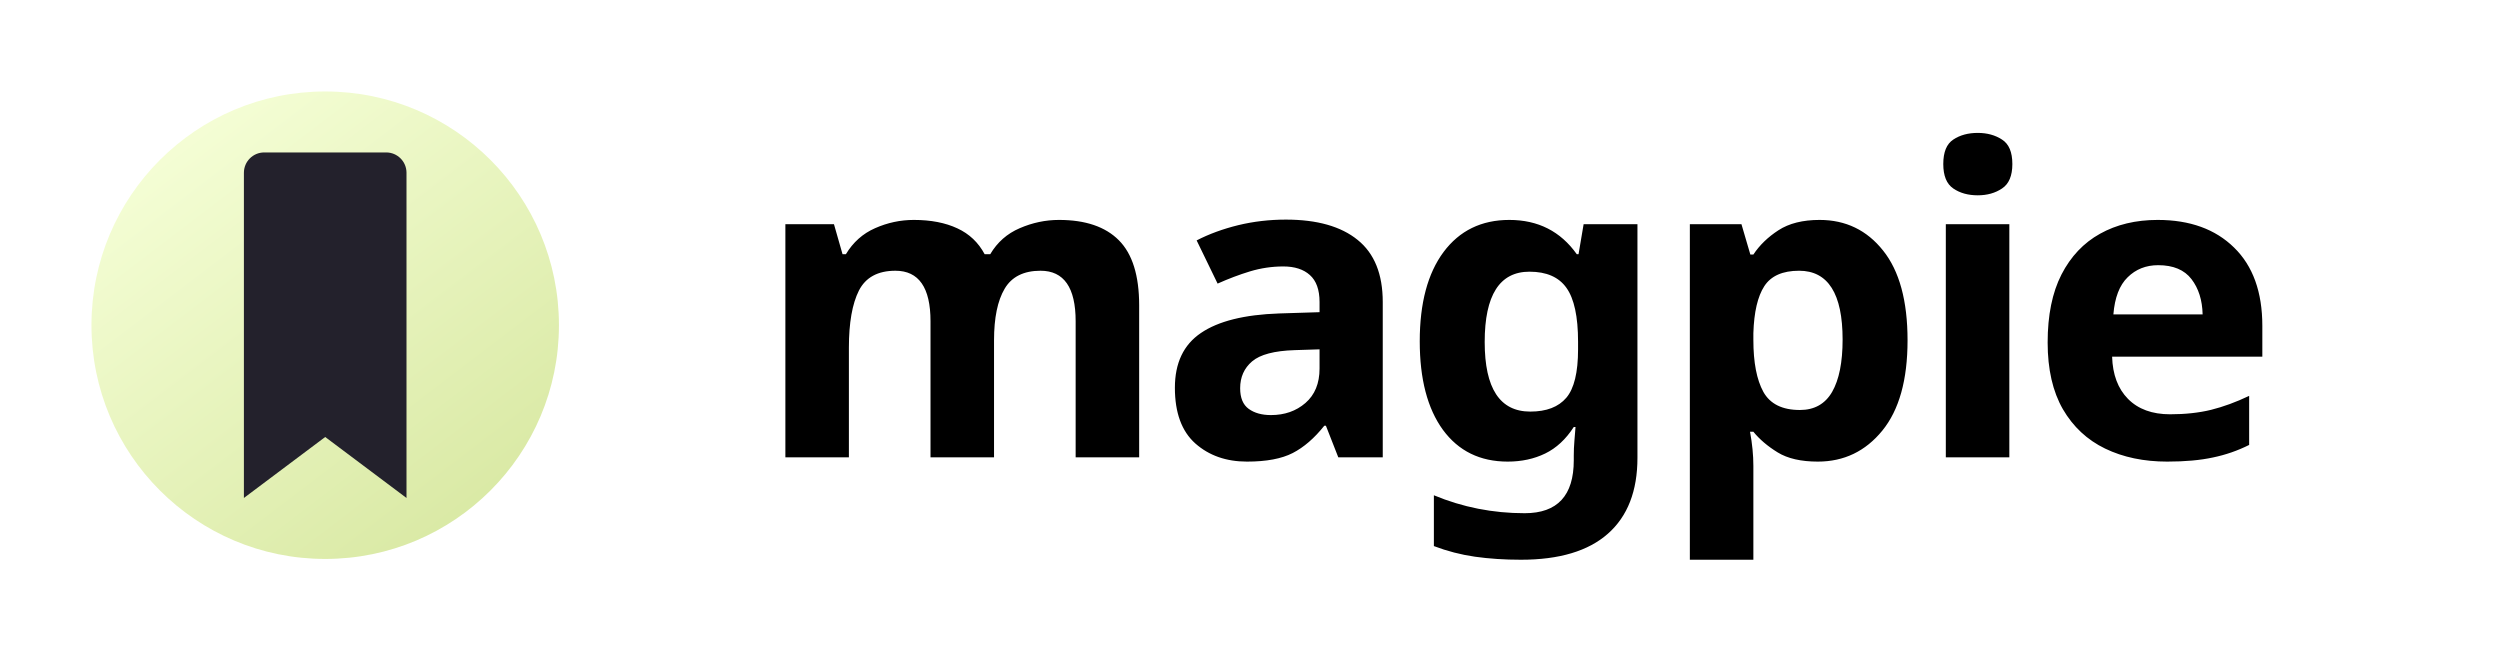
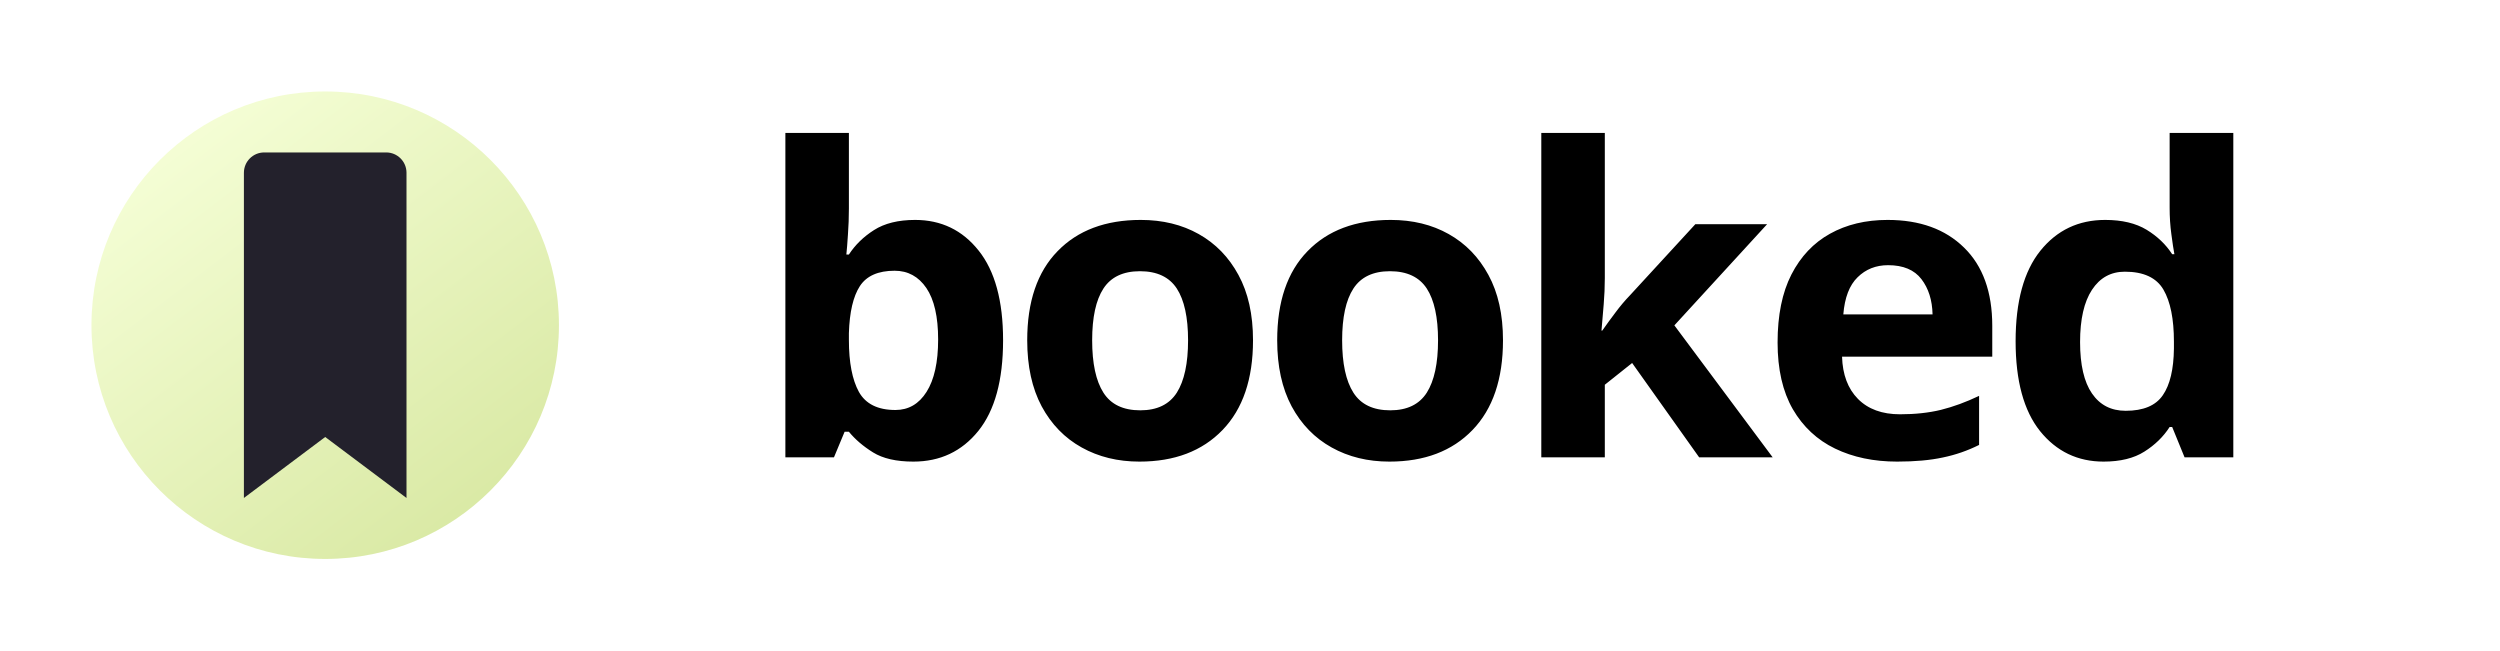
<svg xmlns="http://www.w3.org/2000/svg" viewBox="0 0 246 64">
  <defs>
    <linearGradient id="troveLockDisc" x1="16" y1="11" x2="48" y2="53" gradientUnits="userSpaceOnUse">
      <stop offset="0" stop-color="#F6FFD8" />
      <stop offset="1" stop-color="#D8E8A2" />
    </linearGradient>
  </defs>
  <circle cx="32" cy="32" r="23" fill="url(#troveLockDisc)" />
  <path d="M24 17a2 2 0 0 1 2-2h12a2 2 0 0 1 2 2v32l-8-6-8 6z" fill="#23212C" />
-   <text x="74" y="45" font-family="'Segoe UI Variable Display','Segoe UI',Manrope,sans-serif" font-size="42" font-weight="700" letter-spacing="-1.4" fill="currentColor">magpie</text>
+   <text x="74" y="45" font-family="'Segoe UI Variable Display','Segoe UI',Manrope,sans-serif" font-size="42" font-weight="700" letter-spacing="-1.4" fill="currentColor">booked</text>
</svg>
